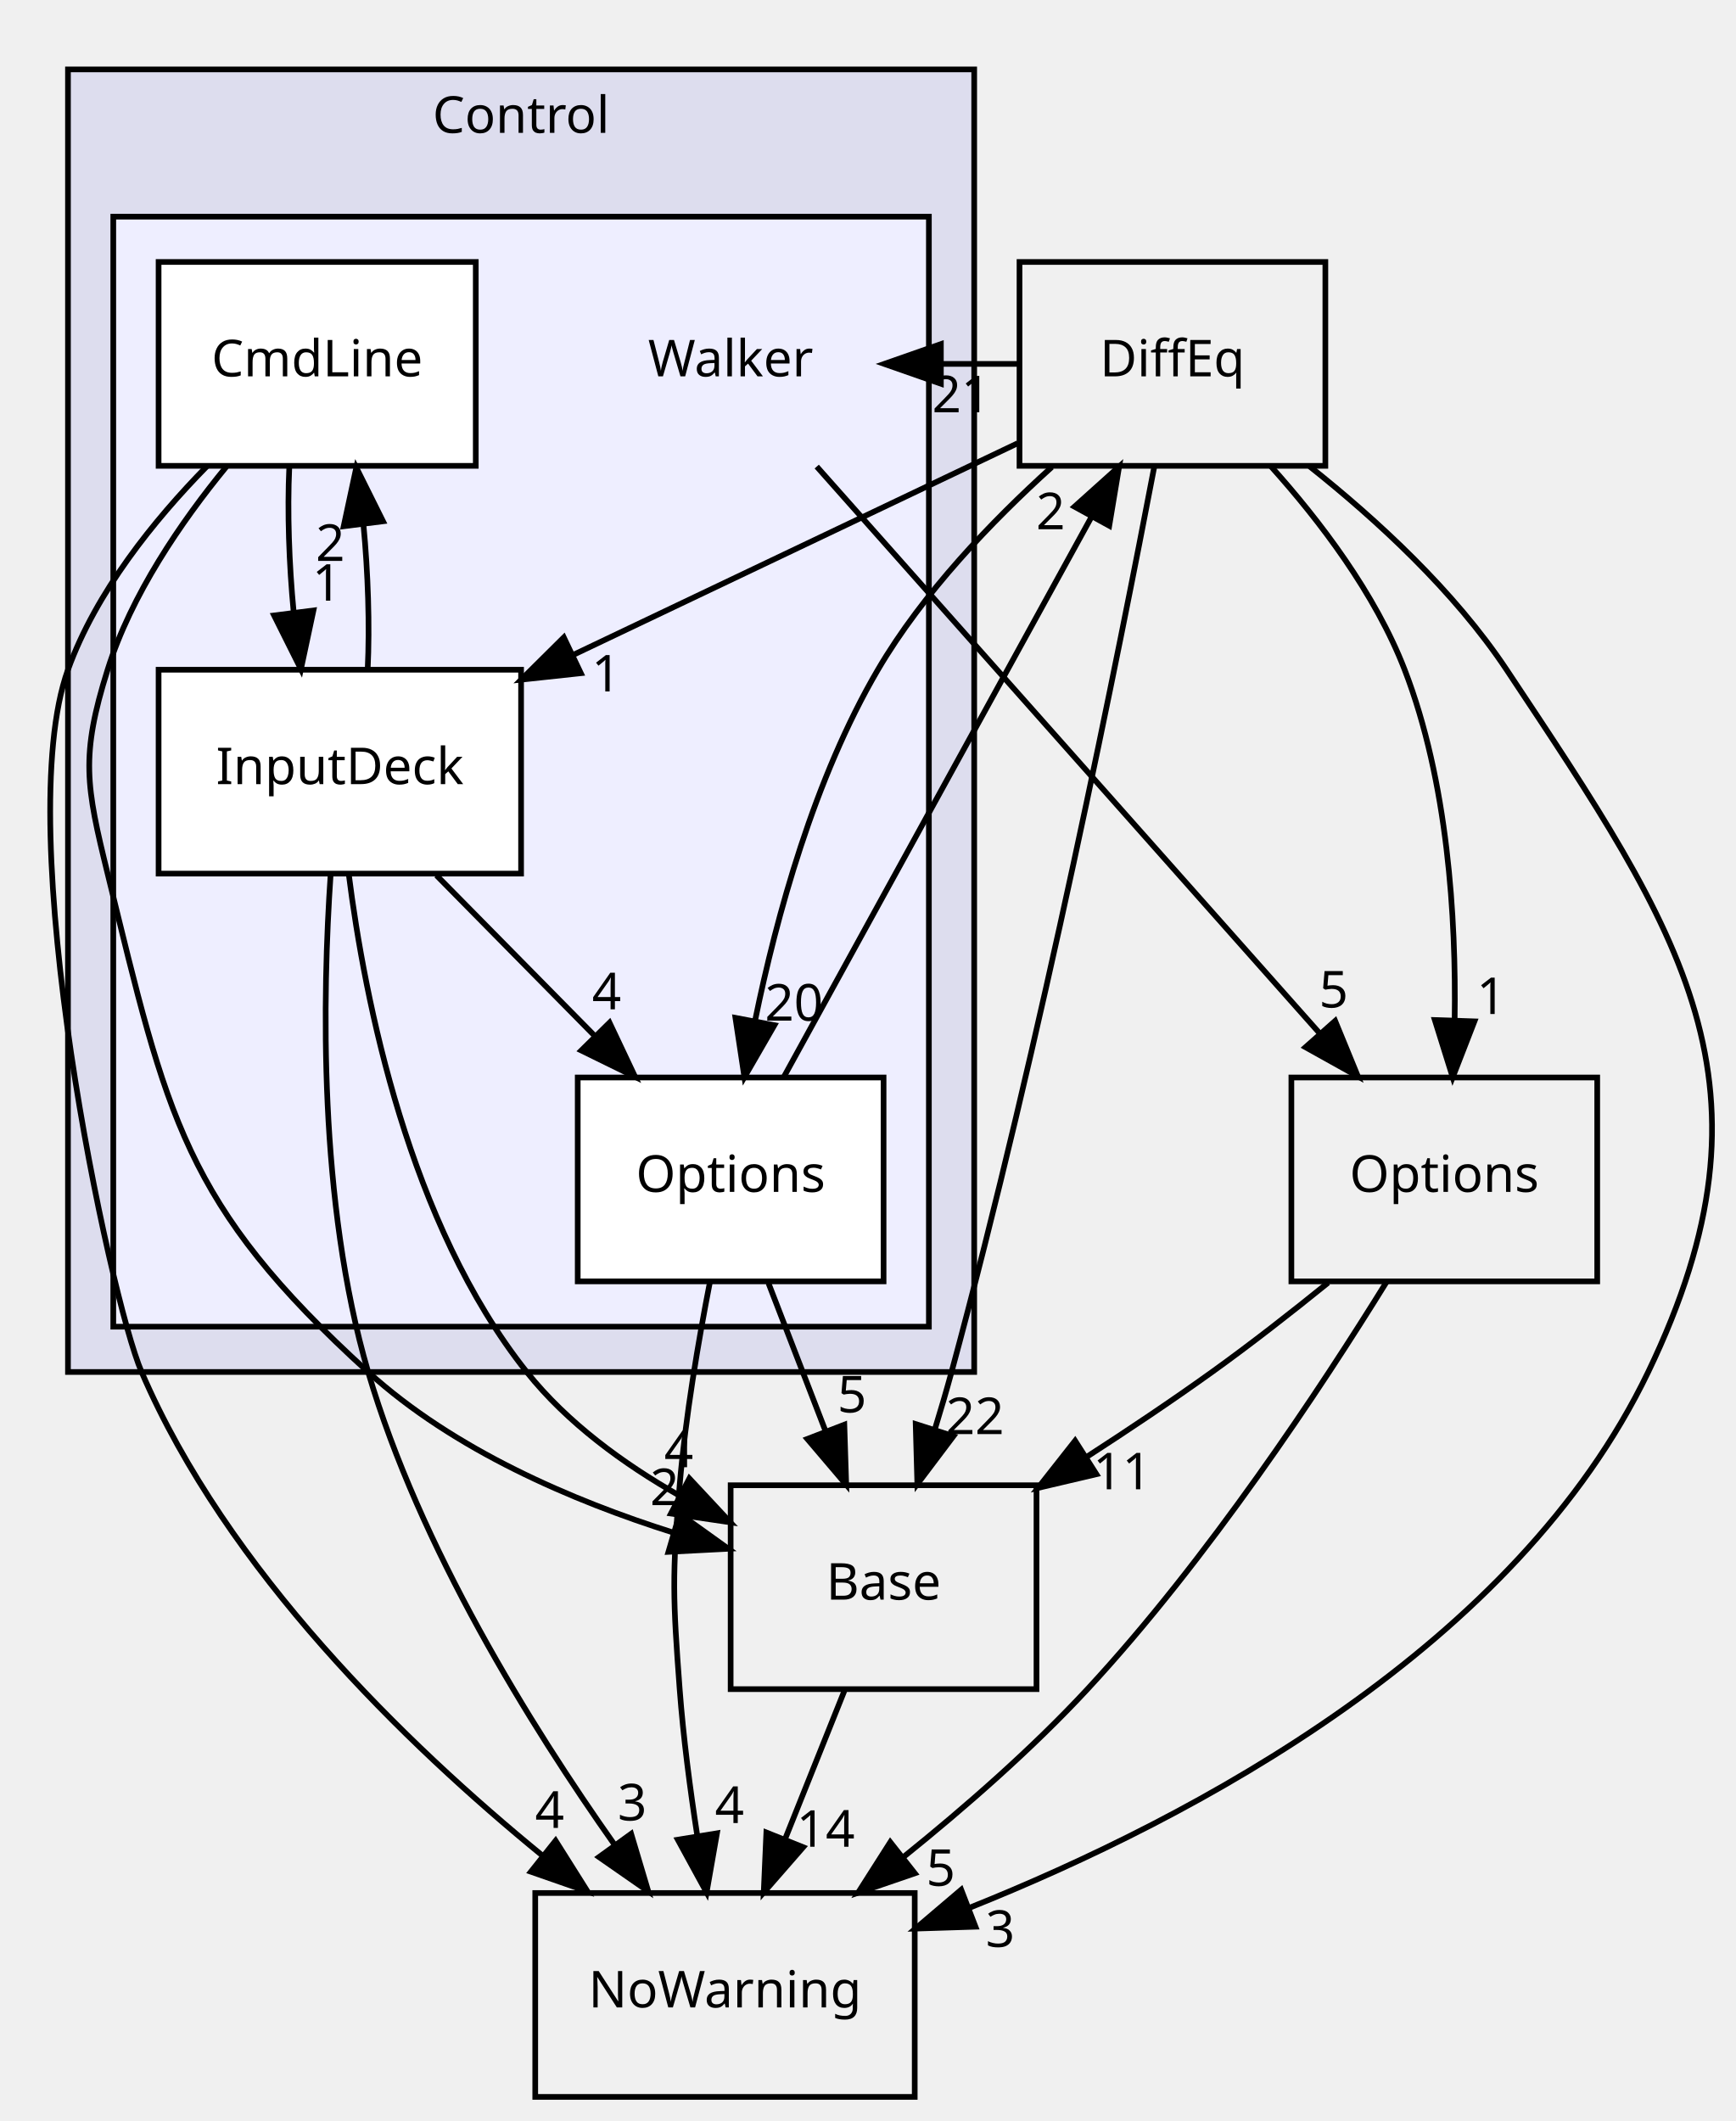
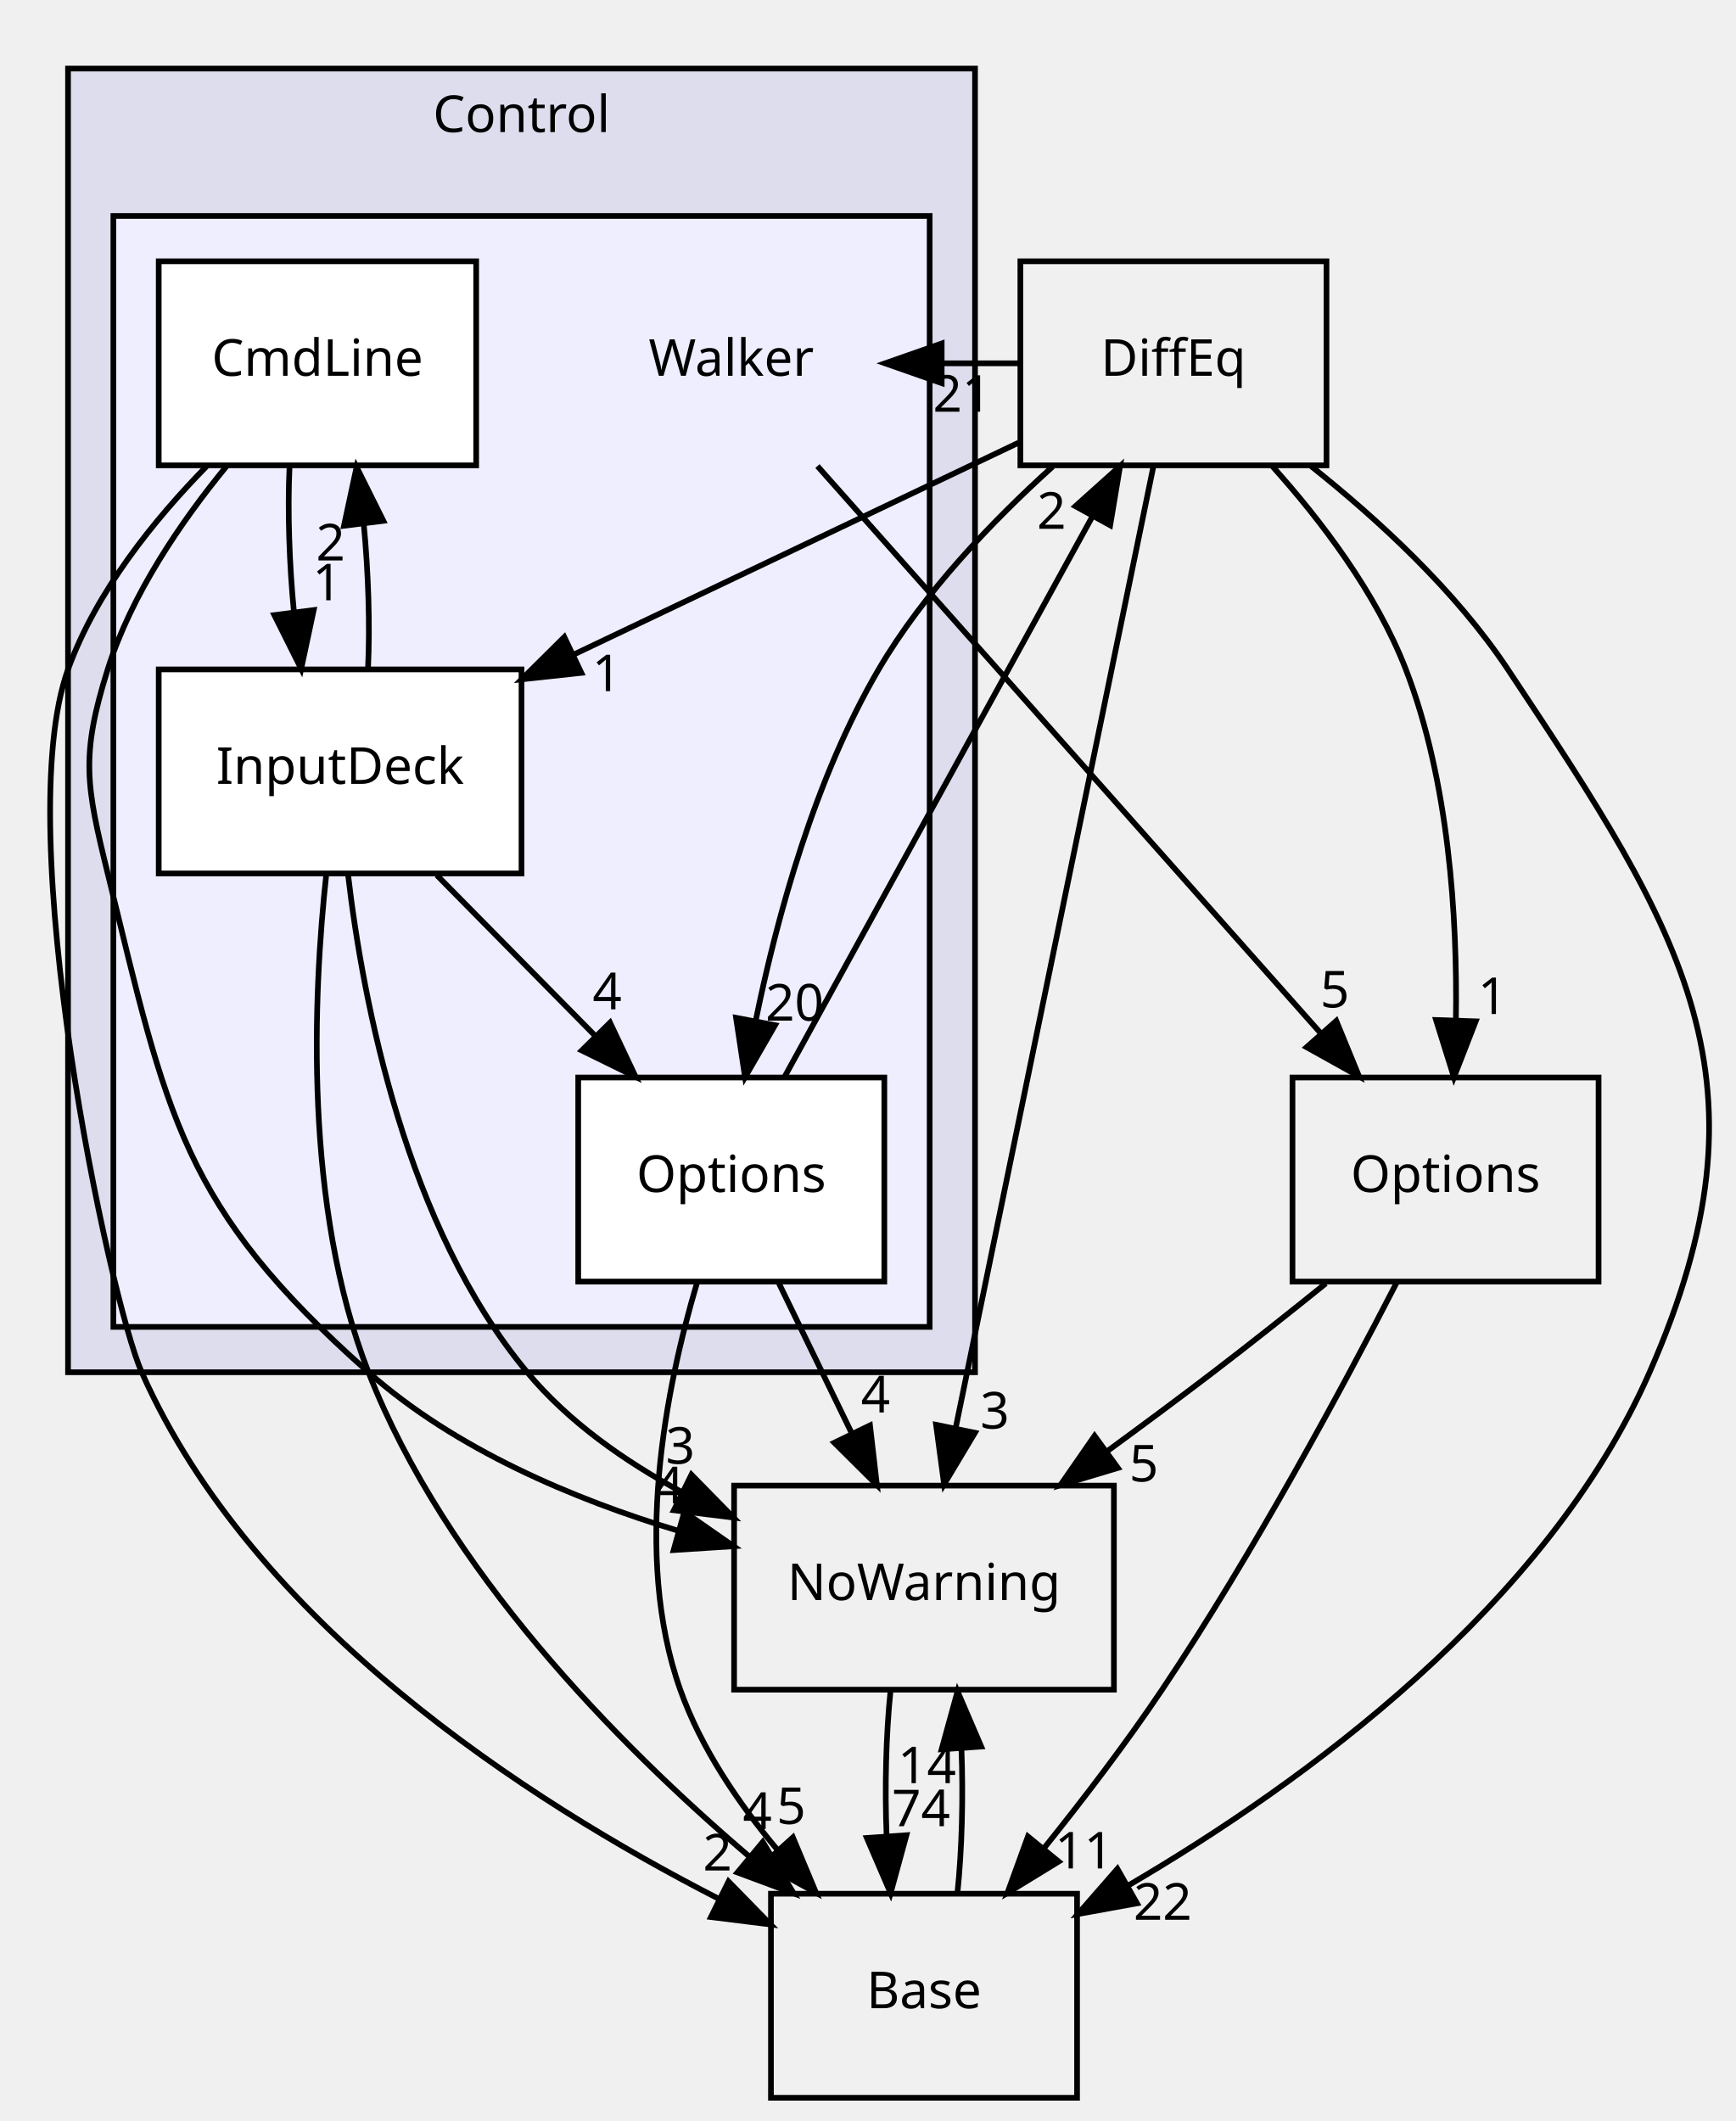
- <svg xmlns="http://www.w3.org/2000/svg" xmlns:xlink="http://www.w3.org/1999/xlink" width="306pt" height="374pt" viewBox="0.00 0.00 306.42 374.00">
+ <svg xmlns="http://www.w3.org/2000/svg" xmlns:xlink="http://www.w3.org/1999/xlink" width="306pt" height="374pt" viewBox="0.00 0.00 306.16 374.00">
  <g id="graph0" class="graph" transform="scale(1 1) rotate(0) translate(4 370)">
    <g id="clust1" class="cluster">
      <g id="a_clust1">
        <a xlink:href="dir_3ff0826a6d651abbf0f532354e1ac7dc.html" target="_top" xlink:title="Control">
          <polygon fill="#ddddee" stroke="black" points="8,-128 8,-358 168,-358 168,-128 8,-128" />
          <text text-anchor="middle" x="88" y="-346.8" font-family="sans-serif" font-size="9.00">Control</text>
        </a>
      </g>
    </g>
    <g id="clust2" class="cluster">
      <g id="a_clust2">
        <a xlink:href="dir_0e448188b37b11ddd594aa8fc8850de3.html" target="_top">
          <polygon fill="#eeeeff" stroke="black" points="16,-136 16,-332 160,-332 160,-136 16,-136" />
        </a>
      </g>
    </g>
    <g id="node1" class="node">
      <text text-anchor="middle" x="125" y="-303.8" font-family="sans-serif" font-size="9.00">Walker</text>
    </g>
    <g id="node6" class="node">
      <g id="a_node6">
        <a xlink:href="dir_ec1cf62c000f17e7048c6127480956ca.html" target="_top" xlink:title="Options">
          <polygon fill="none" stroke="black" points="278,-180 224,-180 224,-144 278,-144 278,-180" />
          <text text-anchor="middle" x="251" y="-159.8" font-family="sans-serif" font-size="9.00">Options</text>
        </a>
      </g>
    </g>
    <g id="edge8" class="edge">
      <path fill="none" stroke="black" d="M140.199,-287.871C162.335,-262.924 203.573,-216.45 229.018,-187.773" />
      <polygon fill="black" stroke="black" points="231.728,-189.992 235.748,-180.189 226.492,-185.346 231.728,-189.992" />
      <g id="a_edge8-headlabel">
        <a xlink:href="dir_000009_000020.html" target="_top" xlink:title="5">
          <text text-anchor="middle" x="231.466" y="-192.365" font-family="sans-serif" font-size="9.00">5</text>
        </a>
      </g>
    </g>
    <g id="node2" class="node">
      <g id="a_node2">
        <a xlink:href="dir_f13a08b0c51a73f05d560b643e7c23bf.html" target="_top" xlink:title="CmdLine">
          <polygon fill="white" stroke="black" points="80,-324 24,-324 24,-288 80,-288 80,-324" />
          <text text-anchor="middle" x="52" y="-303.8" font-family="sans-serif" font-size="9.00">CmdLine</text>
        </a>
      </g>
    </g>
    <g id="node3" class="node">
      <g id="a_node3">
        <a xlink:href="dir_f3d53cfd78aa16b6a5194a46fac1c1b1.html" target="_top" xlink:title="InputDeck">
          <polygon fill="white" stroke="black" points="88,-252 24,-252 24,-216 88,-216 88,-252" />
          <text text-anchor="middle" x="56" y="-231.8" font-family="sans-serif" font-size="9.00">InputDeck</text>
        </a>
      </g>
    </g>
    <g id="edge9" class="edge">
      <path fill="none" stroke="black" d="M47.073,-287.697C46.718,-279.983 47.021,-270.712 47.855,-262.112" />
      <polygon fill="black" stroke="black" points="51.339,-262.466 49.128,-252.104 44.395,-261.583 51.339,-262.466" />
      <g id="a_edge9-headlabel">
        <a xlink:href="dir_000014_000017.html" target="_top" xlink:title="1">
          <text text-anchor="middle" x="53.702" y="-264.19" font-family="sans-serif" font-size="9.00">1</text>
        </a>
      </g>
    </g>
    <g id="node7" class="node">
      <g id="a_node7">
        <a xlink:href="dir_7e34f0efff2ff25c5f7cf9ee4af7a0ce.html" target="_top" xlink:title="NoWarning">
-           <polygon fill="none" stroke="black" points="157.5,-36 90.5,-36 90.5,-0 157.5,-0 157.5,-36" />
-           <text text-anchor="middle" x="124" y="-15.8" font-family="sans-serif" font-size="9.00">NoWarning</text>
+           <polygon fill="none" stroke="black" points="192.5,-108 125.5,-108 125.5,-72 192.5,-72 192.5,-108" />
+           <text text-anchor="middle" x="159" y="-87.8" font-family="sans-serif" font-size="9.00">NoWarning</text>
        </a>
      </g>
    </g>
    <g id="edge10" class="edge">
-       <path fill="none" stroke="black" d="M32.526,-287.918C23.179,-278.403 12.954,-265.723 8,-252 -2.237,-223.644 15.377,-141.069 21,-128 36.069,-92.976 67.604,-62.354 91.834,-42.558" />
-       <polygon fill="black" stroke="black" points="94.092,-45.235 99.737,-36.269 89.733,-39.757 94.092,-45.235" />
+       <path fill="none" stroke="black" d="M35.963,-287.846C27.986,-278.124 19.175,-265.274 15,-252 10.199,-236.737 11.184,-231.538 15,-216 25.526,-173.141 27.969,-157.268 61,-128 76.345,-114.403 97.181,-105.606 115.695,-100.018" />
+       <polygon fill="black" stroke="black" points="116.716,-103.367 125.407,-97.308 114.834,-96.625 116.716,-103.367" />
      <g id="a_edge10-headlabel">
        <a xlink:href="dir_000014_000003.html" target="_top" xlink:title="4">
-           <text text-anchor="middle" x="93.047" y="-47.495" font-family="sans-serif" font-size="9.00">4</text>
+           <text text-anchor="middle" x="114.017" y="-104.868" font-family="sans-serif" font-size="9.00">4</text>
        </a>
      </g>
    </g>
    <g id="node8" class="node">
      <g id="a_node8">
        <a xlink:href="dir_4814b1a558d470c33d85e65dbde02eaa.html" target="_top" xlink:title="Base">
-           <polygon fill="none" stroke="black" points="179,-108 125,-108 125,-72 179,-72 179,-108" />
-           <text text-anchor="middle" x="152" y="-87.8" font-family="sans-serif" font-size="9.00">Base</text>
+           <polygon fill="none" stroke="black" points="186,-36 132,-36 132,-0 186,-0 186,-36" />
+           <text text-anchor="middle" x="159" y="-15.8" font-family="sans-serif" font-size="9.00">Base</text>
        </a>
      </g>
    </g>
    <g id="edge11" class="edge">
-       <path fill="none" stroke="black" d="M35.963,-287.846C27.986,-278.124 19.175,-265.274 15,-252 10.199,-236.737 11.184,-231.538 15,-216 25.526,-173.141 28.34,-157.681 61,-128 76.122,-114.257 97.022,-105.274 114.979,-99.605" />
-       <polygon fill="black" stroke="black" points="115.984,-102.958 124.597,-96.787 114.016,-96.24 115.984,-102.958" />
+       <path fill="none" stroke="black" d="M32.526,-287.918C23.179,-278.403 12.954,-265.723 8,-252 -2.267,-223.559 15.301,-140.859 21,-128 40.618,-83.734 88.89,-52.482 122.785,-35.108" />
+       <polygon fill="black" stroke="black" points="124.523,-38.153 131.928,-30.576 121.414,-31.881 124.523,-38.153" />
      <g id="a_edge11-headlabel">
        <a xlink:href="dir_000014_000002.html" target="_top" xlink:title="2">
-           <text text-anchor="middle" x="113.333" y="-104.493" font-family="sans-serif" font-size="9.00">2</text>
+           <text text-anchor="middle" x="122.563" y="-40.093" font-family="sans-serif" font-size="9.00">2</text>
        </a>
      </g>
    </g>
    <g id="edge5" class="edge">
      <path fill="none" stroke="black" d="M60.918,-252.104C61.284,-259.791 60.991,-269.054 60.166,-277.665" />
      <polygon fill="black" stroke="black" points="56.68,-277.338 58.904,-287.697 63.625,-278.212 56.68,-277.338" />
      <g id="a_edge5-headlabel">
        <a xlink:href="dir_000017_000014.html" target="_top" xlink:title="2">
          <text text-anchor="middle" x="54.311" y="-271.217" font-family="sans-serif" font-size="9.00">2</text>
        </a>
      </g>
    </g>
    <g id="node4" class="node">
      <g id="a_node4">
        <a xlink:href="dir_387b761d53ddabfb62ec8e990cbf9dee.html" target="_top" xlink:title="Options">
          <polygon fill="white" stroke="black" points="152,-180 98,-180 98,-144 152,-144 152,-180" />
          <text text-anchor="middle" x="125" y="-159.8" font-family="sans-serif" font-size="9.00">Options</text>
        </a>
      </g>
    </g>
    <g id="edge4" class="edge">
      <path fill="none" stroke="black" d="M73.056,-215.697C81.496,-207.135 91.825,-196.656 101.043,-187.304" />
      <polygon fill="black" stroke="black" points="103.613,-189.683 108.14,-180.104 98.627,-184.769 103.613,-189.683" />
      <g id="a_edge4-headlabel">
        <a xlink:href="dir_000017_000024.html" target="_top" xlink:title="4">
          <text text-anchor="middle" x="103.111" y="-192.036" font-family="sans-serif" font-size="9.00">4</text>
        </a>
      </g>
    </g>
    <g id="edge6" class="edge">
-       <path fill="none" stroke="black" d="M54.377,-215.862C52.926,-194.732 52.201,-157.941 61,-128 70.1,-97.036 89.661,-65.529 104.588,-44.407" />
-       <polygon fill="black" stroke="black" points="107.43,-46.45 110.455,-36.296 101.758,-42.347 107.43,-46.45" />
+       <path fill="none" stroke="black" d="M57.393,-215.833C60.035,-193.326 67.598,-153.693 89,-128 96.275,-119.267 106.153,-112.315 116.194,-106.905" />
+       <polygon fill="black" stroke="black" points="117.974,-109.929 125.391,-102.363 114.875,-103.653 117.974,-109.929" />
      <g id="a_edge6-headlabel">
        <a xlink:href="dir_000017_000003.html" target="_top" xlink:title="3">
-           <text text-anchor="middle" x="107.624" y="-48.826" font-family="sans-serif" font-size="9.00">3</text>
+           <text text-anchor="middle" x="116.008" y="-111.867" font-family="sans-serif" font-size="9.00">3</text>
        </a>
      </g>
    </g>
    <g id="edge7" class="edge">
-       <path fill="none" stroke="black" d="M57.567,-215.975C60.403,-193.625 68.179,-154.166 89,-128 96.135,-119.033 106.081,-111.787 115.964,-106.164" />
-       <polygon fill="black" stroke="black" points="117.712,-109.199 124.941,-101.454 114.459,-103.001 117.712,-109.199" />
+       <path fill="none" stroke="black" d="M53.568,-215.946C51.238,-194.582 49.564,-157.232 61,-128 74.601,-93.234 104.797,-62.518 128.101,-42.628" />
+       <polygon fill="black" stroke="black" points="130.56,-45.136 136.018,-36.056 126.088,-39.75 130.56,-45.136" />
      <g id="a_edge7-headlabel">
        <a xlink:href="dir_000017_000002.html" target="_top" xlink:title="4">
-           <text text-anchor="middle" x="115.848" y="-111.184" font-family="sans-serif" font-size="9.00">4</text>
+           <text text-anchor="middle" x="129.607" y="-47.417" font-family="sans-serif" font-size="9.00">4</text>
        </a>
      </g>
    </g>
    <g id="node5" class="node">
      <g id="a_node5">
        <a xlink:href="dir_cb1fa340cd9a8b2fc43d51565d542644.html" target="_top" xlink:title="DiffEq">
          <polygon fill="none" stroke="black" points="230,-324 176,-324 176,-288 230,-288 230,-324" />
          <text text-anchor="middle" x="203" y="-303.8" font-family="sans-serif" font-size="9.00">DiffEq</text>
        </a>
      </g>
    </g>
    <g id="edge1" class="edge">
      <path fill="none" stroke="black" d="M134.442,-180.189C147.93,-204.745 172.825,-250.066 188.615,-278.812" />
      <polygon fill="black" stroke="black" points="185.709,-280.792 193.591,-287.871 191.845,-277.422 185.709,-280.792" />
      <g id="a_edge1-headlabel">
        <a xlink:href="dir_000024_000025.html" target="_top" xlink:title="2">
          <text text-anchor="middle" x="181.49" y="-276.808" font-family="sans-serif" font-size="9.00">2</text>
        </a>
      </g>
    </g>
    <g id="edge2" class="edge">
-       <path fill="none" stroke="black" d="M121.346,-143.908C119.324,-133.569 117.019,-120.09 116,-108 114.656,-92.057 114.803,-87.955 116,-72 116.637,-63.518 117.838,-54.336 119.121,-46.036" />
-       <polygon fill="black" stroke="black" points="122.584,-46.547 120.752,-36.112 115.676,-45.412 122.584,-46.547" />
+       <path fill="none" stroke="black" d="M133.404,-143.697C137.275,-135.728 141.952,-126.1 146.243,-117.264" />
+       <polygon fill="black" stroke="black" points="149.471,-118.629 150.692,-108.104 143.175,-115.57 149.471,-118.629" />
      <g id="a_edge2-headlabel">
        <a xlink:href="dir_000024_000003.html" target="_top" xlink:title="4">
-           <text text-anchor="middle" x="124.802" y="-48.355" font-family="sans-serif" font-size="9.00">4</text>
+           <text text-anchor="middle" x="150.455" y="-120.902" font-family="sans-serif" font-size="9.00">4</text>
        </a>
      </g>
    </g>
    <g id="edge3" class="edge">
-       <path fill="none" stroke="black" d="M131.674,-143.697C134.715,-135.813 138.383,-126.304 141.761,-117.546" />
-       <polygon fill="black" stroke="black" points="145.069,-118.694 145.403,-108.104 138.538,-116.175 145.069,-118.694" />
+       <path fill="none" stroke="black" d="M118.95,-143.743C113.501,-125.416 107.539,-95.858 116,-72 119.662,-61.675 126.287,-51.896 133.257,-43.614" />
+       <polygon fill="black" stroke="black" points="135.874,-45.938 139.961,-36.163 130.67,-41.256 135.874,-45.938" />
      <g id="a_edge3-headlabel">
        <a xlink:href="dir_000024_000002.html" target="_top" xlink:title="5">
-           <text text-anchor="middle" x="146.425" y="-120.869" font-family="sans-serif" font-size="9.00">5</text>
+           <text text-anchor="middle" x="135.58" y="-48.309" font-family="sans-serif" font-size="9.00">5</text>
        </a>
      </g>
    </g>
    <g id="edge14" class="edge">
      <path fill="none" stroke="black" d="M175.969,-306C171.372,-306 166.776,-306 162.179,-306" />
      <polygon fill="black" stroke="black" points="162.117,-302.5 152.117,-306 162.117,-309.5 162.117,-302.5" />
      <g id="a_edge14-headlabel">
        <a xlink:href="dir_000025_000009.html" target="_top" xlink:title="21">
          <text text-anchor="middle" x="165.712" y="-297.461" font-family="sans-serif" font-size="9.00">21</text>
        </a>
      </g>
    </g>
    <g id="edge13" class="edge">
      <path fill="none" stroke="black" d="M175.695,-291.998C153.681,-281.515 122.37,-266.605 97.294,-254.664" />
      <polygon fill="black" stroke="black" points="98.554,-251.387 88.021,-250.248 95.544,-257.707 98.554,-251.387" />
      <g id="a_edge13-headlabel">
        <a xlink:href="dir_000025_000017.html" target="_top" xlink:title="1">
          <text text-anchor="middle" x="103.02" y="-248.169" font-family="sans-serif" font-size="9.00">1</text>
        </a>
      </g>
    </g>
    <g id="edge12" class="edge">
      <path fill="none" stroke="black" d="M181.709,-287.791C171.133,-278.241 158.951,-265.569 151,-252 139.775,-232.844 133.098,-208.494 129.327,-190.108" />
      <polygon fill="black" stroke="black" points="132.724,-189.233 127.43,-180.056 125.845,-190.531 132.724,-189.233" />
      <g id="a_edge12-headlabel">
        <a xlink:href="dir_000025_000024.html" target="_top" xlink:title="20">
          <text text-anchor="middle" x="136.18" y="-190.039" font-family="sans-serif" font-size="9.00">20</text>
        </a>
      </g>
    </g>
    <g id="edge15" class="edge">
      <path fill="none" stroke="black" d="M220.317,-287.992C229.023,-278.312 238.804,-265.457 244,-252 251.617,-232.27 253.103,-208.288 252.83,-190.191" />
      <polygon fill="black" stroke="black" points="256.322,-189.91 252.485,-180.034 249.326,-190.147 256.322,-189.91" />
      <g id="a_edge15-headlabel">
        <a xlink:href="dir_000025_000020.html" target="_top" xlink:title="1">
          <text text-anchor="middle" x="259.282" y="-191.206" font-family="sans-serif" font-size="9.00">1</text>
        </a>
      </g>
    </g>
    <g id="edge16" class="edge">
-       <path fill="none" stroke="black" d="M227.224,-287.904C239.093,-278.475 252.778,-265.876 262,-252 293.118,-205.177 311.354,-178.671 287,-128 263.704,-79.529 207.089,-49.373 167.148,-33.385" />
-       <polygon fill="black" stroke="black" points="168.226,-30.05 157.636,-29.717 165.707,-36.581 168.226,-30.05" />
+       <path fill="none" stroke="black" d="M199.474,-287.849C191.847,-250.753 173.765,-162.81 164.573,-118.103" />
+       <polygon fill="black" stroke="black" points="167.985,-117.323 162.543,-108.232 161.129,-118.732 167.985,-117.323" />
      <g id="a_edge16-headlabel">
        <a xlink:href="dir_000025_000003.html" target="_top" xlink:title="3">
-           <text text-anchor="middle" x="172.601" y="-26.494" font-family="sans-serif" font-size="9.00">3</text>
+           <text text-anchor="middle" x="171.49" y="-118.072" font-family="sans-serif" font-size="9.00">3</text>
        </a>
      </g>
    </g>
    <g id="edge17" class="edge">
-       <path fill="none" stroke="black" d="M199.781,-287.779C193.71,-255.981 179.755,-185.999 164,-128 163.115,-124.742 162.118,-121.345 161.086,-117.987" />
-       <polygon fill="black" stroke="black" points="164.341,-116.675 157.965,-108.214 157.673,-118.804 164.341,-116.675" />
+       <path fill="none" stroke="black" d="M227.224,-287.904C239.093,-278.475 252.778,-265.876 262,-252 293.118,-205.177 309.619,-179.469 287,-128 268.884,-86.776 226.118,-55.654 194.991,-37.428" />
+       <polygon fill="black" stroke="black" points="196.573,-34.302 186.148,-32.411 193.118,-40.39 196.573,-34.302" />
      <g id="a_edge17-headlabel">
        <a xlink:href="dir_000025_000002.html" target="_top" xlink:title="22">
-           <text text-anchor="middle" x="168.139" y="-117.036" font-family="sans-serif" font-size="9.00">22</text>
+           <text text-anchor="middle" x="201.1" y="-31.406" font-family="sans-serif" font-size="9.00">22</text>
        </a>
      </g>
    </g>
    <g id="edge18" class="edge">
-       <path fill="none" stroke="black" d="M240.828,-143.941C229.269,-125.258 209.236,-94.907 188,-72 178.23,-61.462 166.374,-51.1 155.534,-42.373" />
-       <polygon fill="black" stroke="black" points="157.516,-39.479 147.494,-36.043 153.185,-44.979 157.516,-39.479" />
+       <path fill="none" stroke="black" d="M229.881,-143.668C223.54,-138.556 216.533,-132.994 210,-128 204.025,-123.433 197.581,-118.65 191.351,-114.097" />
+       <polygon fill="black" stroke="black" points="193.201,-111.115 183.052,-108.073 189.089,-116.78 193.201,-111.115" />
      <g id="a_edge18-headlabel">
        <a xlink:href="dir_000020_000003.html" target="_top" xlink:title="5">
-           <text text-anchor="middle" x="162.097" y="-37.272" font-family="sans-serif" font-size="9.00">5</text>
+           <text text-anchor="middle" x="197.778" y="-108.729" font-family="sans-serif" font-size="9.00">5</text>
        </a>
      </g>
    </g>
    <g id="edge19" class="edge">
-       <path fill="none" stroke="black" d="M230.486,-143.76C224.044,-138.544 216.828,-132.903 210,-128 202.957,-122.943 195.245,-117.778 187.809,-112.974" />
-       <polygon fill="black" stroke="black" points="189.578,-109.951 179.263,-107.528 185.815,-115.854 189.578,-109.951" />
+       <path fill="none" stroke="black" d="M242.371,-143.795C232.965,-125.511 217.096,-95.988 201,-72 194.655,-62.544 187.088,-52.644 180.137,-43.995" />
+       <polygon fill="black" stroke="black" points="182.757,-41.671 173.72,-36.141 177.336,-46.099 182.757,-41.671" />
      <g id="a_edge19-headlabel">
        <a xlink:href="dir_000020_000002.html" target="_top" xlink:title="11">
-           <text text-anchor="middle" x="194.135" y="-107.288" font-family="sans-serif" font-size="9.00">11</text>
+           <text text-anchor="middle" x="187.23" y="-40.458" font-family="sans-serif" font-size="9.00">11</text>
        </a>
      </g>
    </g>
    <g id="edge20" class="edge">
-       <path fill="none" stroke="black" d="M145.079,-71.697C141.925,-63.813 138.122,-54.304 134.619,-45.546" />
-       <polygon fill="black" stroke="black" points="137.805,-44.089 130.842,-36.104 131.306,-46.689 137.805,-44.089" />
+       <path fill="none" stroke="black" d="M153.084,-71.697C152.289,-63.983 152.062,-54.712 152.405,-46.112" />
+       <polygon fill="black" stroke="black" points="155.898,-46.324 153.105,-36.104 148.915,-45.836 155.898,-46.324" />
      <g id="a_edge20-headlabel">
+         <a xlink:href="dir_000003_000002.html" target="_top" xlink:title="74">
+           <text text-anchor="middle" x="158.48" y="-47.908" font-family="sans-serif" font-size="9.00">74</text>
+         </a>
+       </g>
+     </g>
+     <g id="edge21" class="edge">
+       <path fill="none" stroke="black" d="M164.895,-36.104C165.701,-43.791 165.937,-53.054 165.604,-61.665" />
+       <polygon fill="black" stroke="black" points="162.109,-61.48 164.916,-71.697 169.092,-61.96 162.109,-61.48" />
+       <g id="a_edge21-headlabel">
        <a xlink:href="dir_000002_000003.html" target="_top" xlink:title="14">
-           <text text-anchor="middle" x="141.777" y="-44.172" font-family="sans-serif" font-size="9.00">14</text>
+           <text text-anchor="middle" x="159.522" y="-55.5" font-family="sans-serif" font-size="9.00">14</text>
        </a>
      </g>
    </g>
  </g>
</svg>
